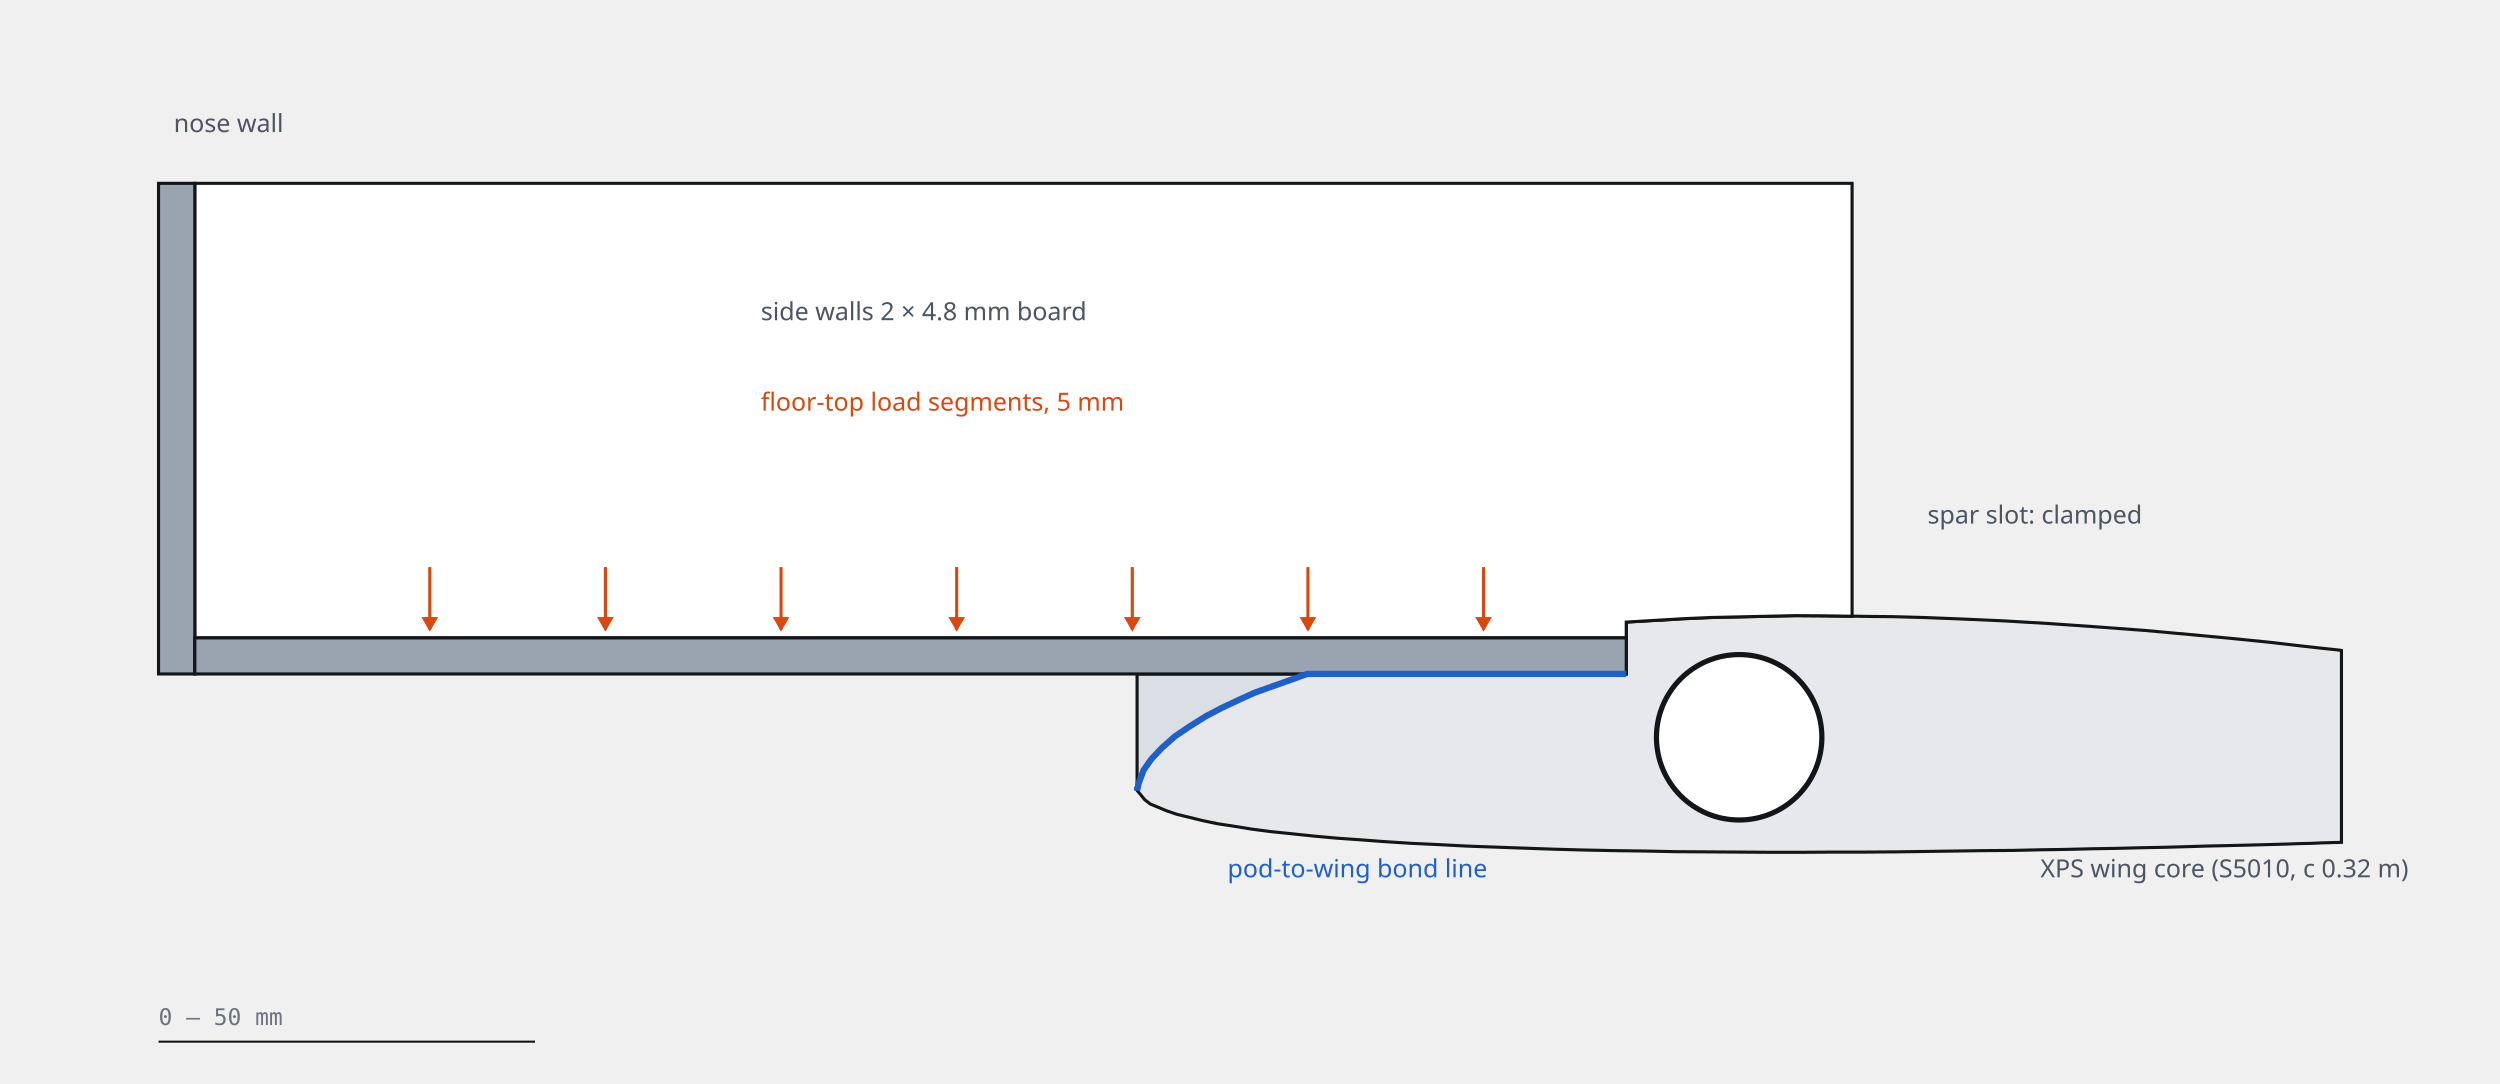
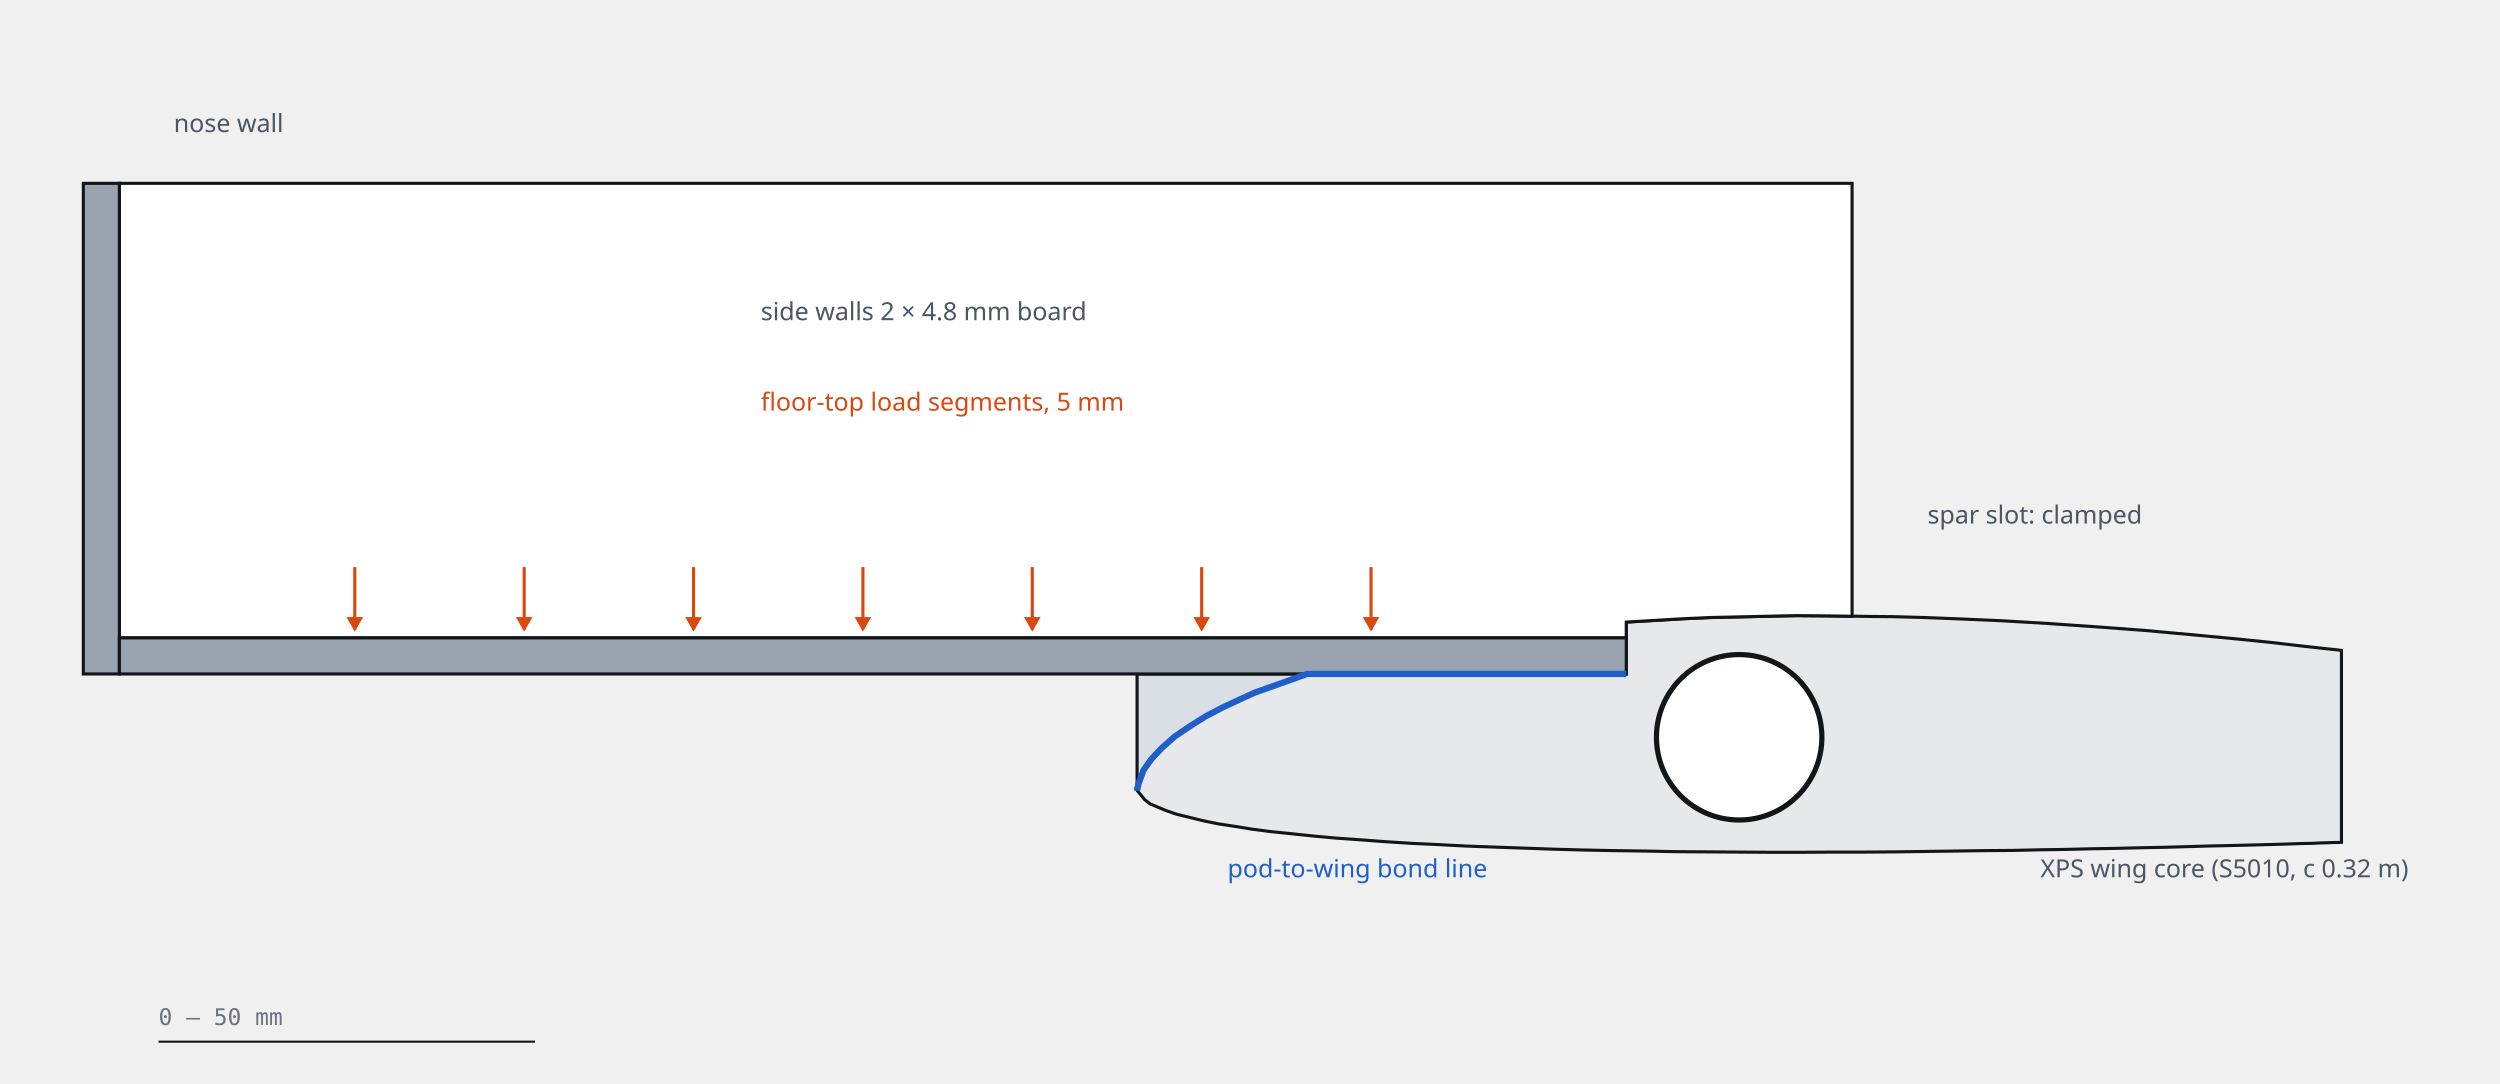
<svg xmlns="http://www.w3.org/2000/svg" viewBox="0 0 1200 520" font-family="IBM Plex Sans, system-ui, sans-serif">
  <polygon points="1123.9,312.2 1121.6,311.9 1114.9,311.2 1104.1,310.0 1089.5,308.3 1071.7,306.5 1051.4,304.6 1029.4,302.6 1006.5,300.9 983.5,299.3 961.5,298.0 941.2,297.1 923.4,296.4 908.8,296.0 898.0,295.9 891.3,295.8 889.0,295.8 875.5,295.6 861.9,295.5 848.4,295.8 834.8,296.1 821.3,296.4 807.7,297.0 794.2,297.8 780.6,298.6 780.6,323.5 627.4,323.5 626.6,323.8 624.3,324.6 620.5,326.0 615.4,327.8 609.2,330.0 602.2,332.5 594.5,336.0 586.6,339.7 578.6,343.9 571.0,348.7 563.9,353.5 557.7,359.0 552.7,364.3 548.9,369.7 546.6,375.9 545.8,379.4 546.2,379.9 547.4,381.3 549.4,383.8 552.1,385.9 555.7,387.4 560.0,389.2 565.0,390.9 570.8,392.3 577.3,393.9 584.5,395.4 592.4,396.6 601.0,398.0 610.2,399.2 620.0,400.2 630.5,401.3 641.4,402.3 652.9,403.1 664.9,404.0 677.4,404.8 690.3,405.4 703.6,406.1 717.3,406.6 731.3,407.1 745.5,407.6 760.0,408.0 774.7,408.3 789.6,408.5 804.6,408.8 819.7,408.9 834.8,409.0 850.0,409.1 865.1,409.1 880.1,409.0 894.9,409.0 909.6,408.9 924.2,408.7 938.4,408.5 952.4,408.3 966.1,408.2 979.4,407.9 992.3,407.7 1004.7,407.4 1016.7,407.2 1028.2,406.9 1039.2,406.7 1049.6,406.4 1059.5,406.1 1068.7,405.9 1077.2,405.7 1085.1,405.5 1092.4,405.3 1098.9,405.1 1104.7,404.9 1109.7,404.8 1114.0,404.6 1117.6,404.5 1120.3,404.4 1122.3,404.4 1123.5,404.3 1123.9,404.3" fill="#E6E8EB" fill-opacity="1.0" stroke="#121619" stroke-width="1.5" />
  <polygon points="545.8,323.5 627.4,323.5 626.6,323.8 624.3,324.6 620.5,326.0 615.4,327.8 609.2,330.0 602.2,332.5 594.5,336.0 586.6,339.7 578.6,343.9 571.0,348.7 563.9,353.5 557.7,359.0 552.7,364.3 548.9,369.7 546.6,375.9 545.8,379.4" fill="#DADFE5" fill-opacity="1.0" stroke="#121619" stroke-width="1.5" />
-   <polygon points="93.5,306.2 780.6,306.2 780.6,298.6 794.2,297.8 807.7,297.0 821.3,296.4 834.8,296.1 848.4,295.8 861.9,295.5 875.5,295.6 889.0,295.8 889.0,88.0 93.5,88.0" fill="#FFFFFF" fill-opacity="1.0" stroke="#121619" stroke-width="1.5" />
-   <polygon points="76.1,323.5 93.5,323.5 93.5,88.0 76.1,88.0" fill="#9AA4B1" fill-opacity="1.0" stroke="#121619" stroke-width="1.5" />
-   <polygon points="93.5,323.5 780.6,323.5 780.6,306.2 93.5,306.2" fill="#9AA4B1" fill-opacity="1.0" stroke="#121619" stroke-width="1.5" />
+   <polygon points="57.3,306.2 780.6,306.2 780.6,298.6 794.2,297.8 807.7,297.0 821.3,296.4 834.8,296.1 848.4,295.8 861.9,295.5 875.5,295.6 889.0,295.8 889.0,88.0 57.3,88.0" fill="#FFFFFF" fill-opacity="1.0" stroke="#121619" stroke-width="1.5" />
+   <polygon points="40.0,323.5 57.3,323.5 57.3,88.0 40.0,88.0" fill="#9AA4B1" fill-opacity="1.0" stroke="#121619" stroke-width="1.5" />
+   <polygon points="57.3,323.5 780.6,323.5 780.6,306.2 57.3,306.2" fill="#9AA4B1" fill-opacity="1.0" stroke="#121619" stroke-width="1.5" />
  <circle cx="834.8" cy="353.9" r="39.7" fill="#FFFFFF" stroke="#121619" stroke-width="2.5" />
  <polyline points="545.8,377.7 545.8,379.4 546.6,375.9 548.9,369.7 552.7,364.3 557.7,359.0 563.9,353.5 571.0,348.7 578.6,343.9 586.6,339.7 594.5,336.0 602.2,332.5 609.2,330.0 615.4,327.8 620.5,326.0 624.3,324.6 626.6,323.8 627.4,323.5 780.6,323.5" fill="none" stroke="#1F5FC7" stroke-width="3" />
-   <line x1="206.3" y1="272.2" x2="206.3" y2="302.2" stroke="#D9480F" stroke-width="1.5" />
-   <polygon points="202.3,296.2 210.3,296.2 206.3,303.2" fill="#D9480F" />
-   <line x1="290.6" y1="272.2" x2="290.6" y2="302.2" stroke="#D9480F" stroke-width="1.5" />
-   <polygon points="286.6,296.2 294.6,296.2 290.6,303.2" fill="#D9480F" />
-   <line x1="374.9" y1="272.2" x2="374.9" y2="302.2" stroke="#D9480F" stroke-width="1.5" />
-   <polygon points="370.9,296.2 378.9,296.2 374.9,303.2" fill="#D9480F" />
-   <line x1="459.2" y1="272.2" x2="459.2" y2="302.2" stroke="#D9480F" stroke-width="1.5" />
-   <polygon points="455.2,296.2 463.2,296.2 459.2,303.2" fill="#D9480F" />
-   <line x1="543.5" y1="272.2" x2="543.5" y2="302.2" stroke="#D9480F" stroke-width="1.5" />
-   <polygon points="539.5,296.2 547.5,296.2 543.5,303.2" fill="#D9480F" />
-   <line x1="627.8" y1="272.2" x2="627.8" y2="302.2" stroke="#D9480F" stroke-width="1.5" />
-   <polygon points="623.8,296.2 631.8,296.2 627.8,303.2" fill="#D9480F" />
-   <line x1="712.1" y1="272.2" x2="712.1" y2="302.2" stroke="#D9480F" stroke-width="1.5" />
-   <polygon points="708.1,296.2 716.1,296.2 712.1,303.2" fill="#D9480F" />
+   <line x1="170.3" y1="272.2" x2="170.3" y2="302.2" stroke="#D9480F" stroke-width="1.5" />
+   <polygon points="166.3,296.2 174.3,296.2 170.3,303.2" fill="#D9480F" />
+   <line x1="251.6" y1="272.2" x2="251.6" y2="302.2" stroke="#D9480F" stroke-width="1.5" />
+   <polygon points="247.6,296.2 255.6,296.2 251.6,303.2" fill="#D9480F" />
+   <line x1="332.9" y1="272.2" x2="332.9" y2="302.2" stroke="#D9480F" stroke-width="1.5" />
+   <polygon points="328.9,296.2 336.9,296.2 332.9,303.2" fill="#D9480F" />
+   <line x1="414.2" y1="272.2" x2="414.2" y2="302.2" stroke="#D9480F" stroke-width="1.5" />
+   <polygon points="410.2,296.2 418.2,296.2 414.2,303.2" fill="#D9480F" />
+   <line x1="495.5" y1="272.2" x2="495.5" y2="302.2" stroke="#D9480F" stroke-width="1.5" />
+   <polygon points="491.5,296.2 499.5,296.2 495.5,303.2" fill="#D9480F" />
+   <line x1="576.8" y1="272.2" x2="576.8" y2="302.2" stroke="#D9480F" stroke-width="1.5" />
+   <polygon points="572.8,296.2 580.8,296.2 576.8,303.2" fill="#D9480F" />
+   <line x1="658.1" y1="272.2" x2="658.1" y2="302.2" stroke="#D9480F" stroke-width="1.5" />
+   <polygon points="654.1,296.2 662.1,296.2 658.1,303.2" fill="#D9480F" />
  <text x="365.2" y="153.7" font-size="12" fill="#4B5563" text-anchor="start">side walls 2 × 4.8 mm board</text>
  <text x="365.2" y="197.1" font-size="12" fill="#D9480F" text-anchor="start">floor-top load segments, 5 mm</text>
  <text x="925.2" y="251.3" font-size="12" fill="#4B5563" text-anchor="start">spar slot: clamped</text>
  <text x="979.4" y="421.1" font-size="12" fill="#4B5563" text-anchor="start">XPS wing core (S5010, c 0.32 m)</text>
  <text x="589.2" y="421.1" font-size="12" fill="#1F5FC7" text-anchor="start">pod-to-wing bond line</text>
  <text x="83.4" y="63.4" font-size="12" fill="#4B5563" text-anchor="start">nose wall</text>
  <line x1="76.1" y1="500" x2="256.8" y2="500" stroke="#121619" stroke-width="1" />
  <text x="76.1" y="492" font-size="11" font-family="IBM Plex Mono, monospace" fill="#6B7280">0 — 50 mm</text>
</svg>
